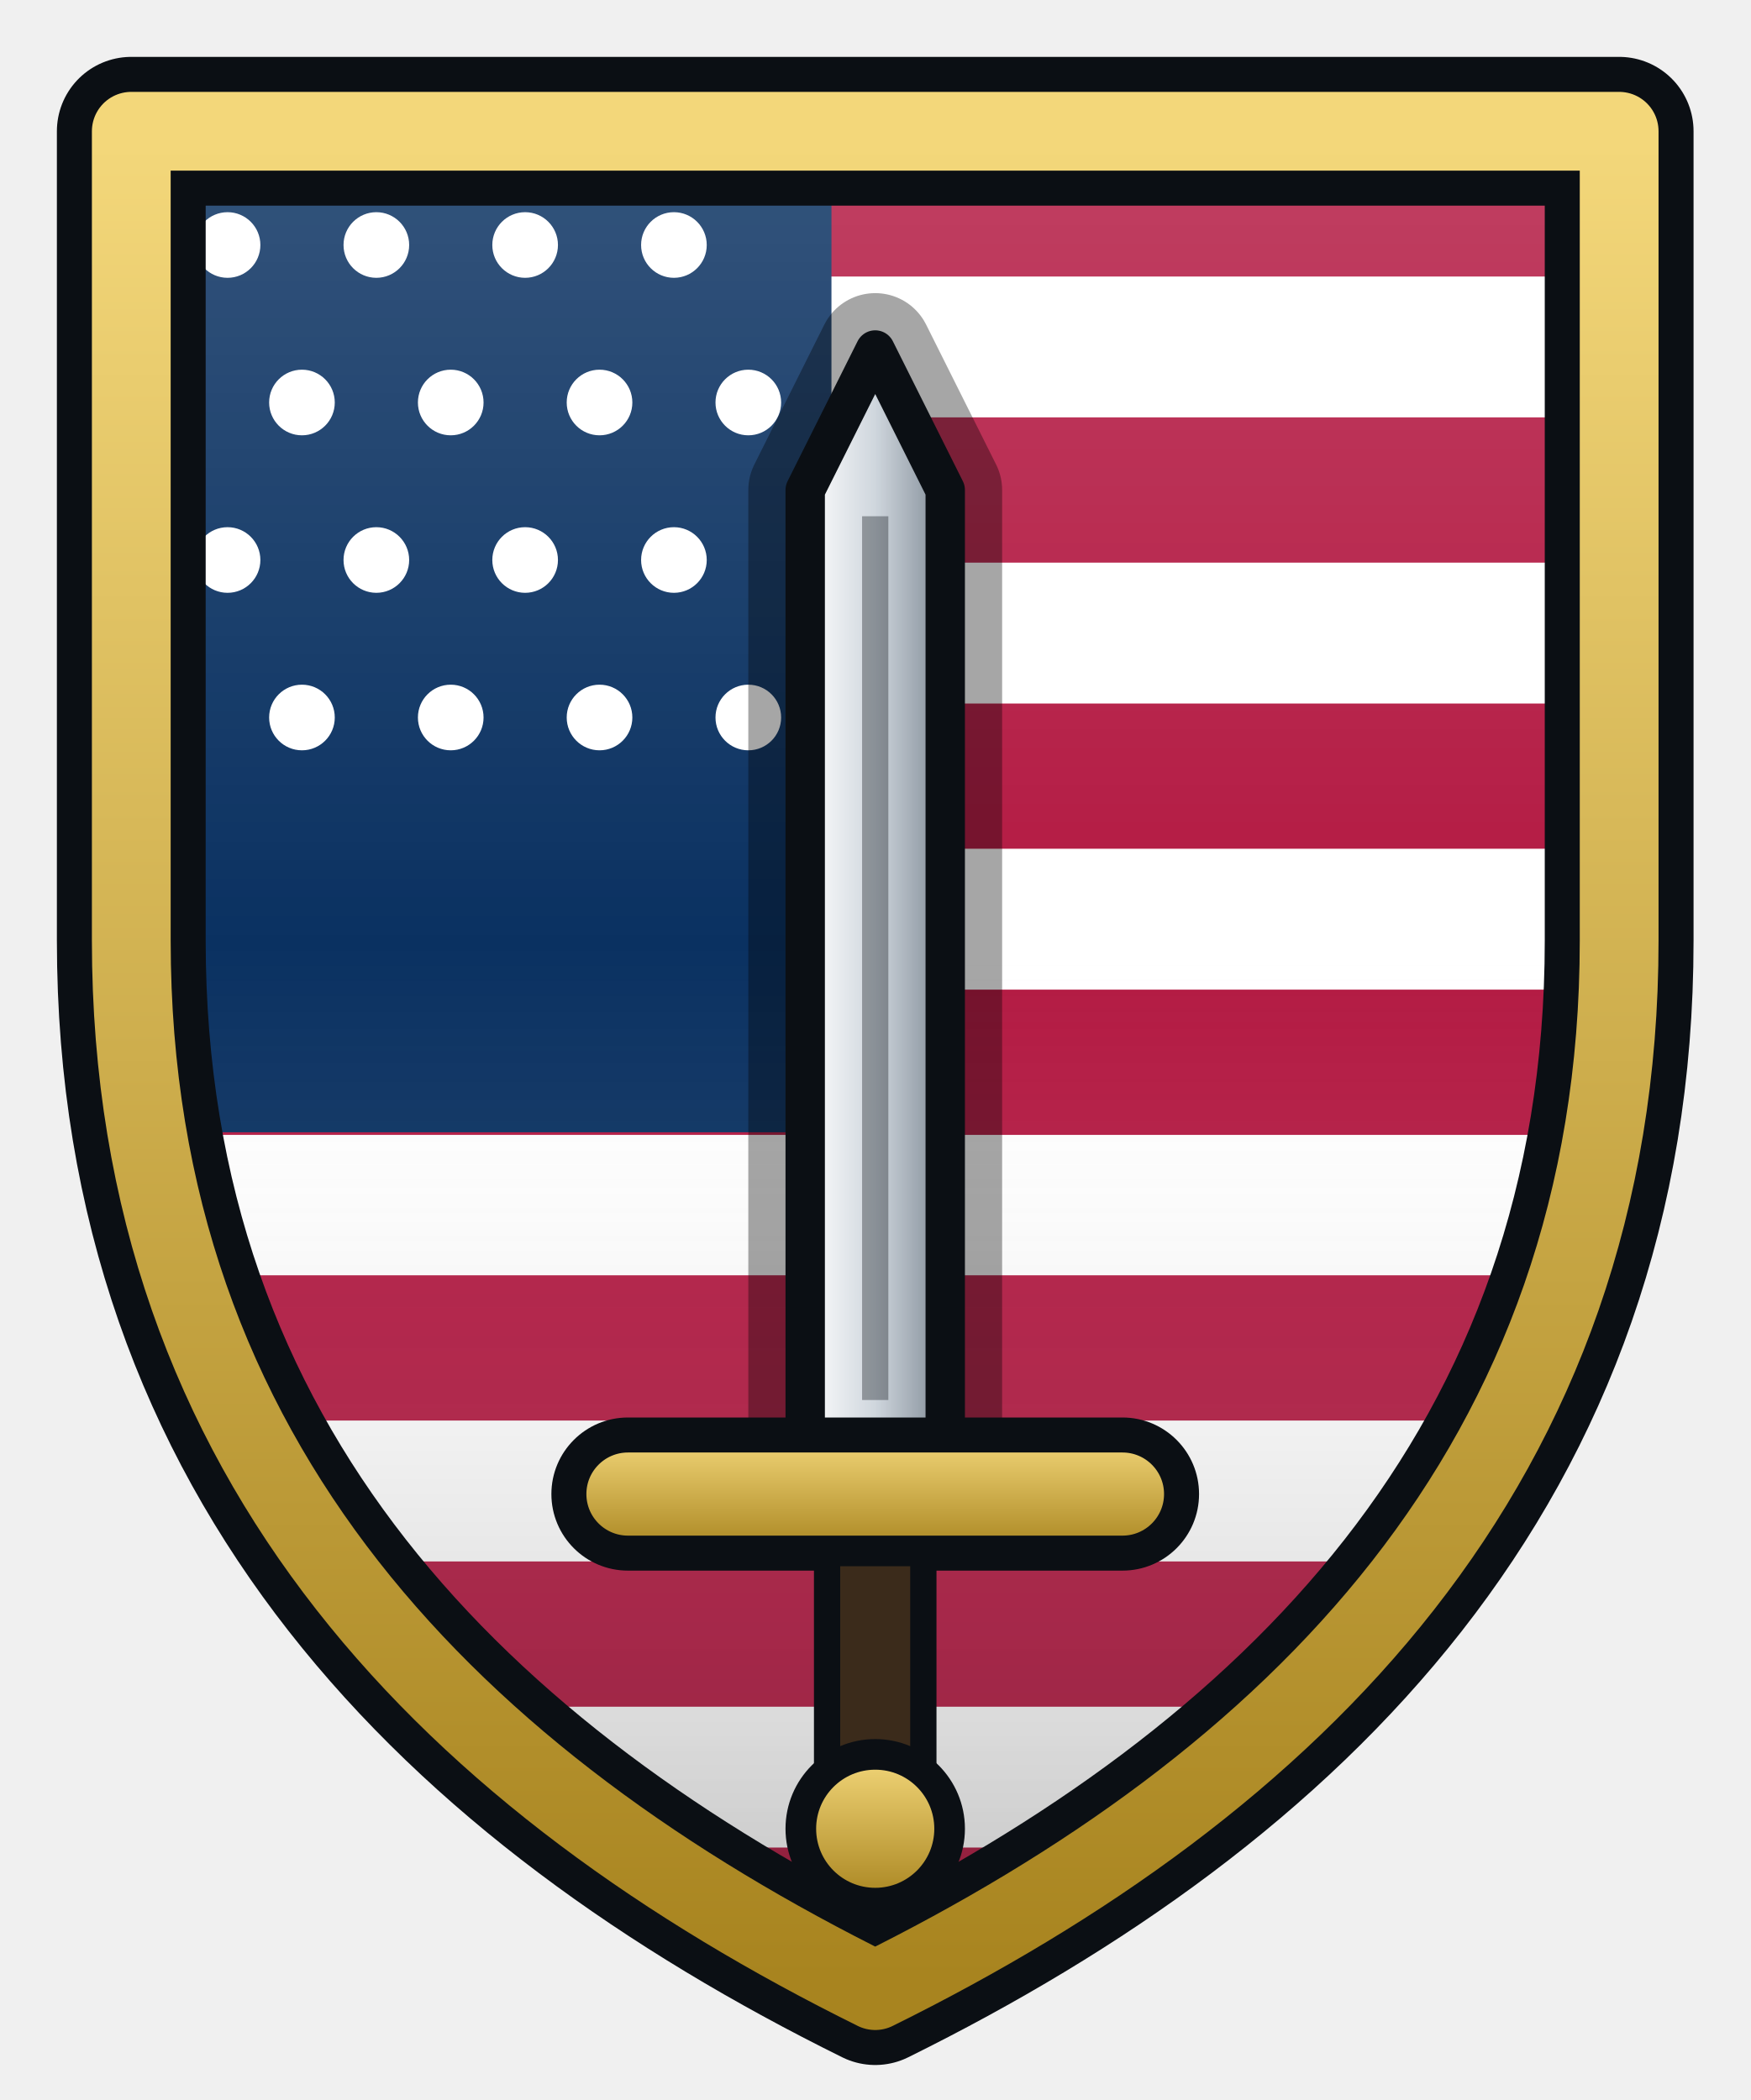
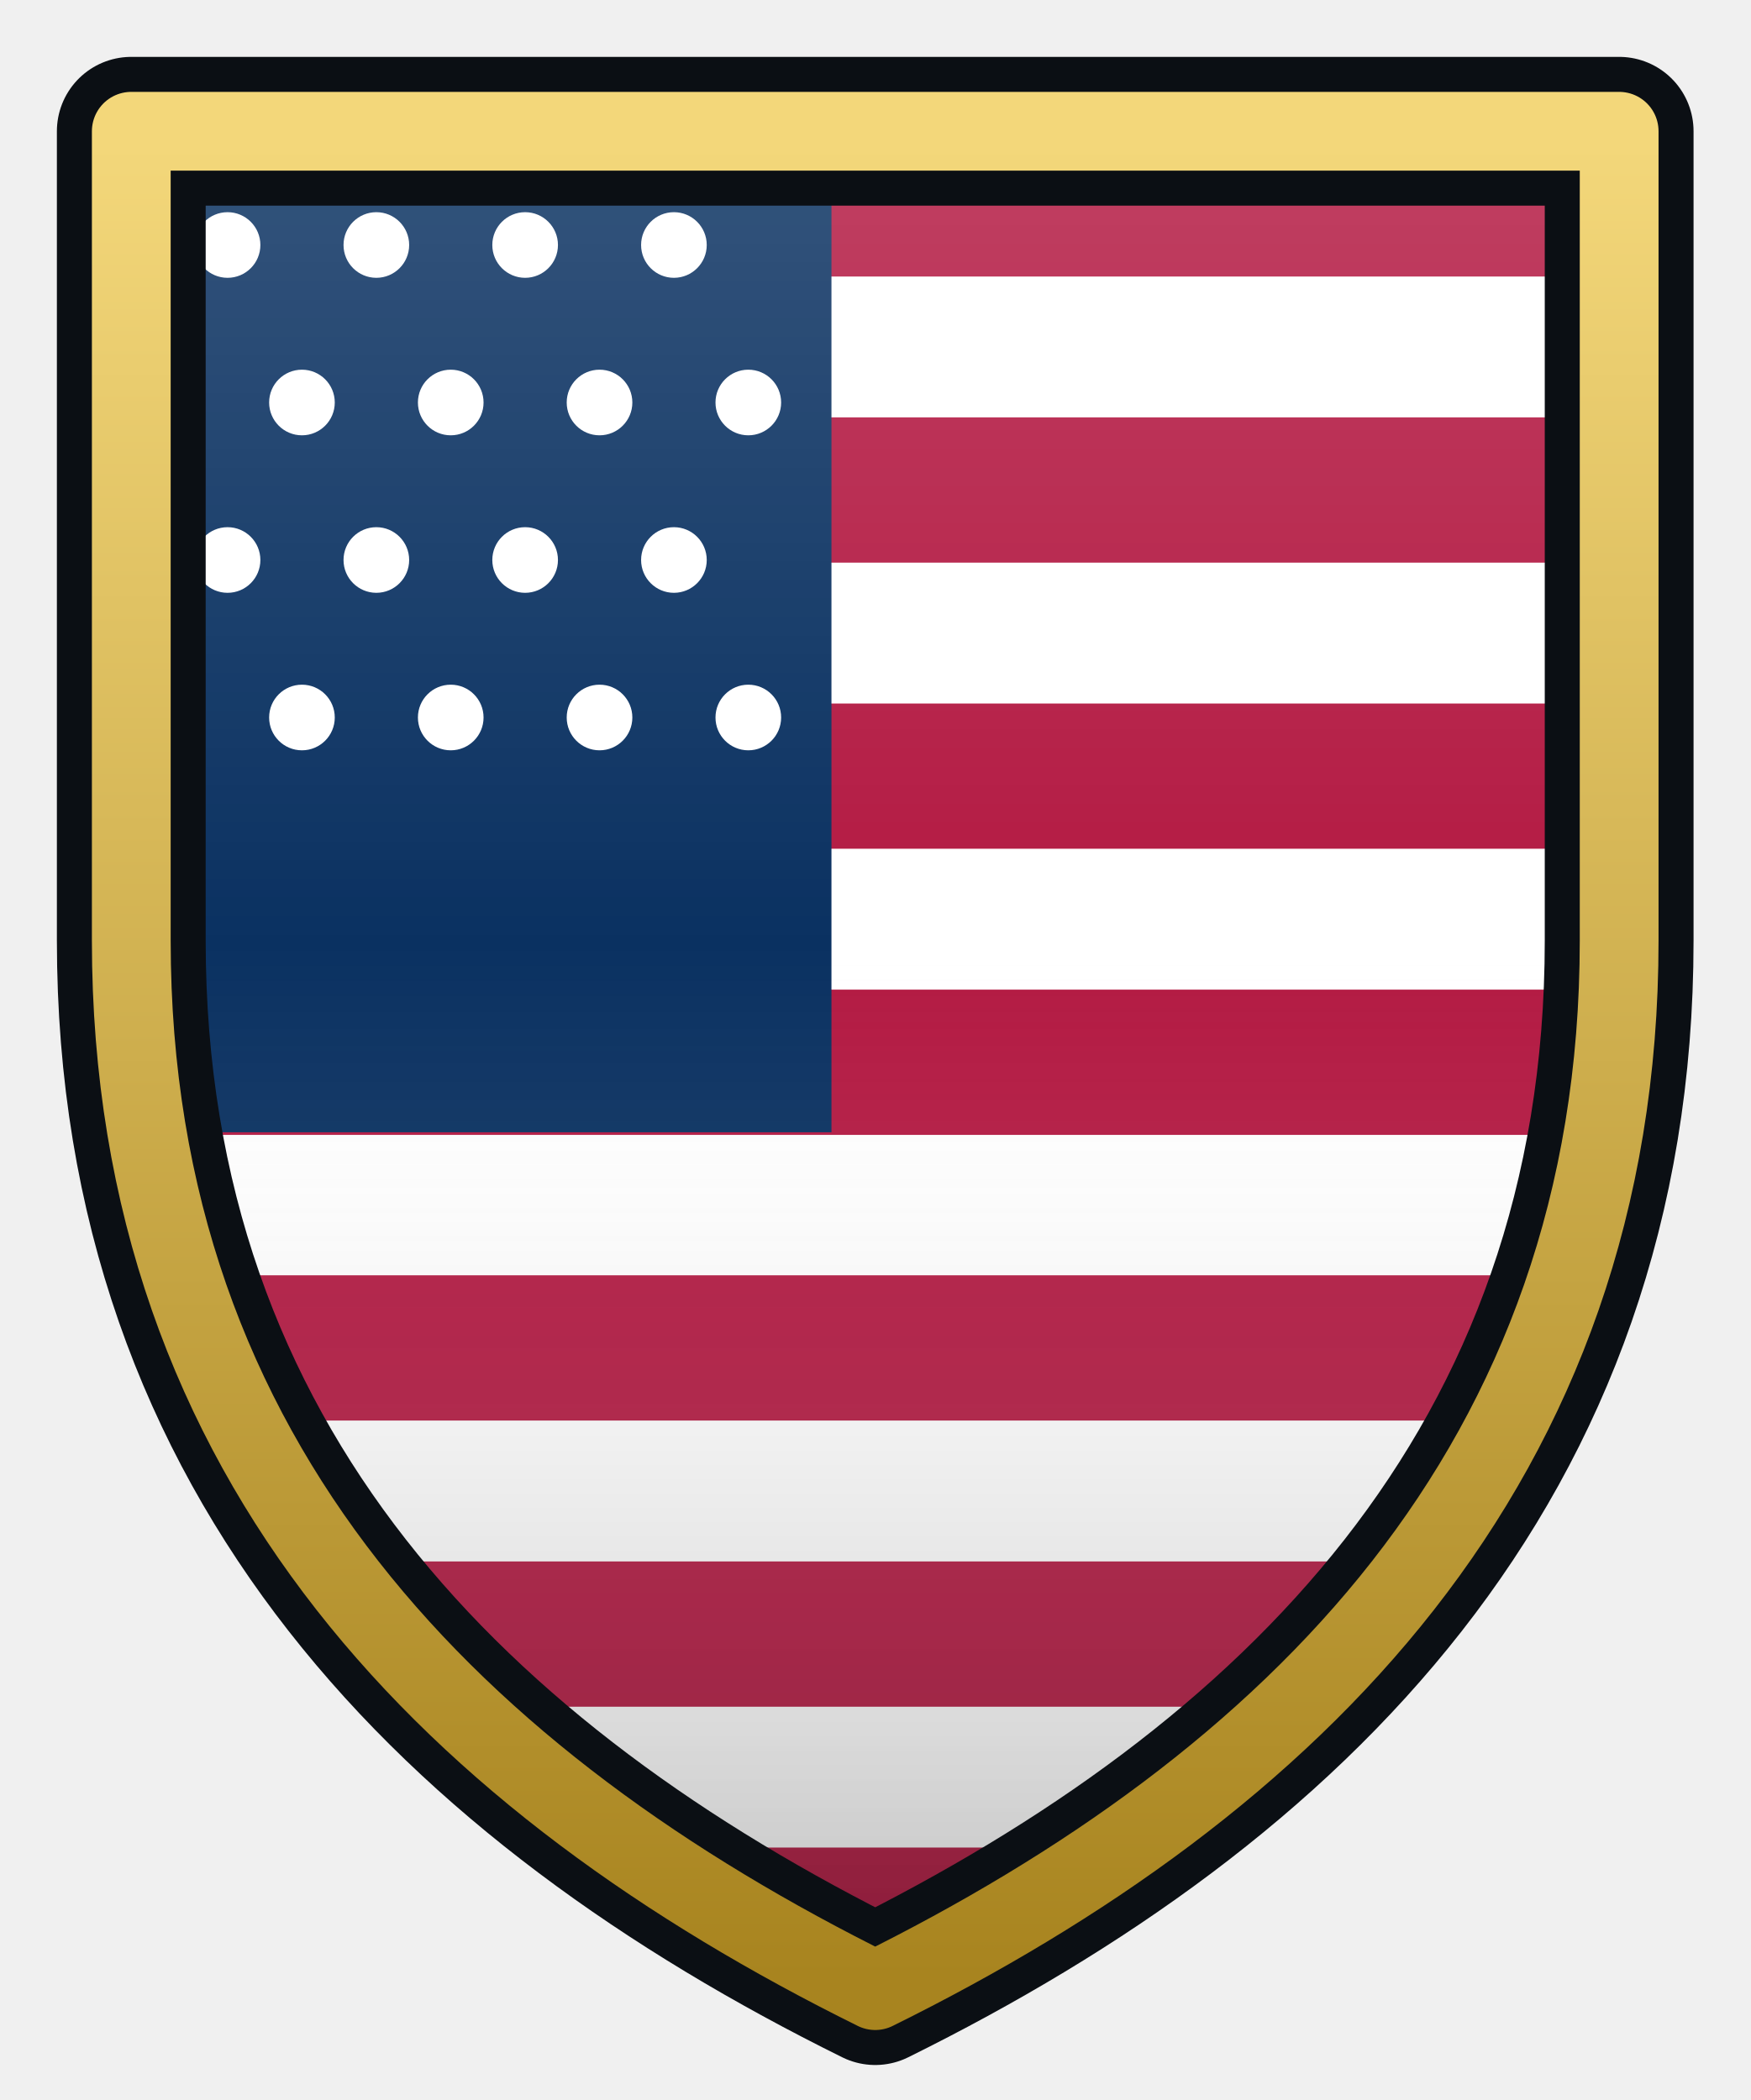
<svg xmlns="http://www.w3.org/2000/svg" viewBox="0 0 40 48" width="40" height="48">
  <defs>
    <clipPath id="c">
      <path d="M3 3H37V21.5C37 33.5 29.5 40.8 20 45.5C10.5 40.8 3 33.5 3 21.5Z" />
    </clipPath>
    <linearGradient id="l" x1="0" y1="0" x2="0" y2="1">
      <stop offset="0" stop-color="#fff" stop-opacity=".2" />
      <stop offset=".45" stop-color="#fff" stop-opacity="0" />
      <stop offset="1" stop-color="#000" stop-opacity=".32" />
-     </linearGradient>
-     <linearGradient id="s" x1="0" y1="0" x2="1" y2="0">
-       <stop offset="0" stop-color="#fff" />
-       <stop offset=".5" stop-color="#cfd6dd" />
-       <stop offset="1" stop-color="#7f8a95" />
    </linearGradient>
    <linearGradient id="g" x1="0" y1="0" x2="0" y2="1">
      <stop offset="0" stop-color="#f3d77a" />
      <stop offset="1" stop-color="#a8841f" />
    </linearGradient>
  </defs>
  <g clip-path="url(#c)">
    <rect width="40" height="48" fill="#fff" />
    <rect x="0" y="3.00" width="40" height="3.32" fill="#b31942" />
    <rect x="0" y="9.54" width="40" height="3.32" fill="#b31942" />
    <rect x="0" y="16.08" width="40" height="3.32" fill="#b31942" />
    <rect x="0" y="22.62" width="40" height="3.32" fill="#b31942" />
    <rect x="0" y="29.15" width="40" height="3.32" fill="#b31942" />
    <rect x="0" y="35.69" width="40" height="3.32" fill="#b31942" />
    <rect x="0" y="42.23" width="40" height="3.32" fill="#b31942" />
    <rect x="0" y="0" width="40" height="3" fill="#b31942" />
    <rect x="0" y="0" width="19" height="25.88" fill="#0a3161" />
    <circle cx="5.2" cy="5.6" r=".75" fill="#fff" />
    <circle cx="8.6" cy="5.6" r=".75" fill="#fff" />
    <circle cx="12.0" cy="5.6" r=".75" fill="#fff" />
    <circle cx="15.4" cy="5.6" r=".75" fill="#fff" />
    <circle cx="6.9" cy="9.2" r=".75" fill="#fff" />
    <circle cx="10.3" cy="9.2" r=".75" fill="#fff" />
    <circle cx="13.7" cy="9.2" r=".75" fill="#fff" />
    <circle cx="17.1" cy="9.2" r=".75" fill="#fff" />
    <circle cx="5.2" cy="12.8" r=".75" fill="#fff" />
    <circle cx="8.6" cy="12.8" r=".75" fill="#fff" />
    <circle cx="12.0" cy="12.8" r=".75" fill="#fff" />
    <circle cx="15.4" cy="12.8" r=".75" fill="#fff" />
    <circle cx="6.9" cy="16.4" r=".75" fill="#fff" />
    <circle cx="10.3" cy="16.4" r=".75" fill="#fff" />
    <circle cx="13.7" cy="16.4" r=".75" fill="#fff" />
    <circle cx="17.1" cy="16.4" r=".75" fill="#fff" />
    <rect width="40" height="48" fill="url(#l)" />
  </g>
  <path d="M3 3H37V21.5C37 33.5 29.5 40.8 20 45.5C10.5 40.8 3 33.5 3 21.5Z" fill="none" stroke="#0b0f14" stroke-width="3.4" stroke-linejoin="round" />
  <path d="M3 3H37V21.5C37 33.5 29.5 40.8 20 45.5C10.5 40.8 3 33.5 3 21.5Z" fill="none" stroke="url(#g)" stroke-width="1.8" stroke-linejoin="round" />
-   <path d="M20 8L21.6 11.2V33H18.4V11.2Z" fill="none" stroke="#000" stroke-opacity=".35" stroke-width="2.6" stroke-linejoin="round" />
-   <path d="M20 8L21.6 11.2V33H18.4V11.2Z" fill="url(#s)" stroke="#0b0f14" stroke-width=".9" stroke-linejoin="round" />
-   <path d="M20 11.8V32" stroke="#0b0f14" stroke-opacity=".35" stroke-width=".6" />
-   <rect x="13" y="32.8" width="14" height="2.7" rx="1.35" fill="url(#g)" stroke="#0b0f14" stroke-width=".8" />
-   <rect x="18.9" y="35.5" width="2.2" height="4.9" fill="#3b2b1b" stroke="#0b0f14" stroke-width=".6" />
-   <circle cx="20" cy="41.8" r="1.7" fill="url(#g)" stroke="#0b0f14" stroke-width=".7" />
</svg>
